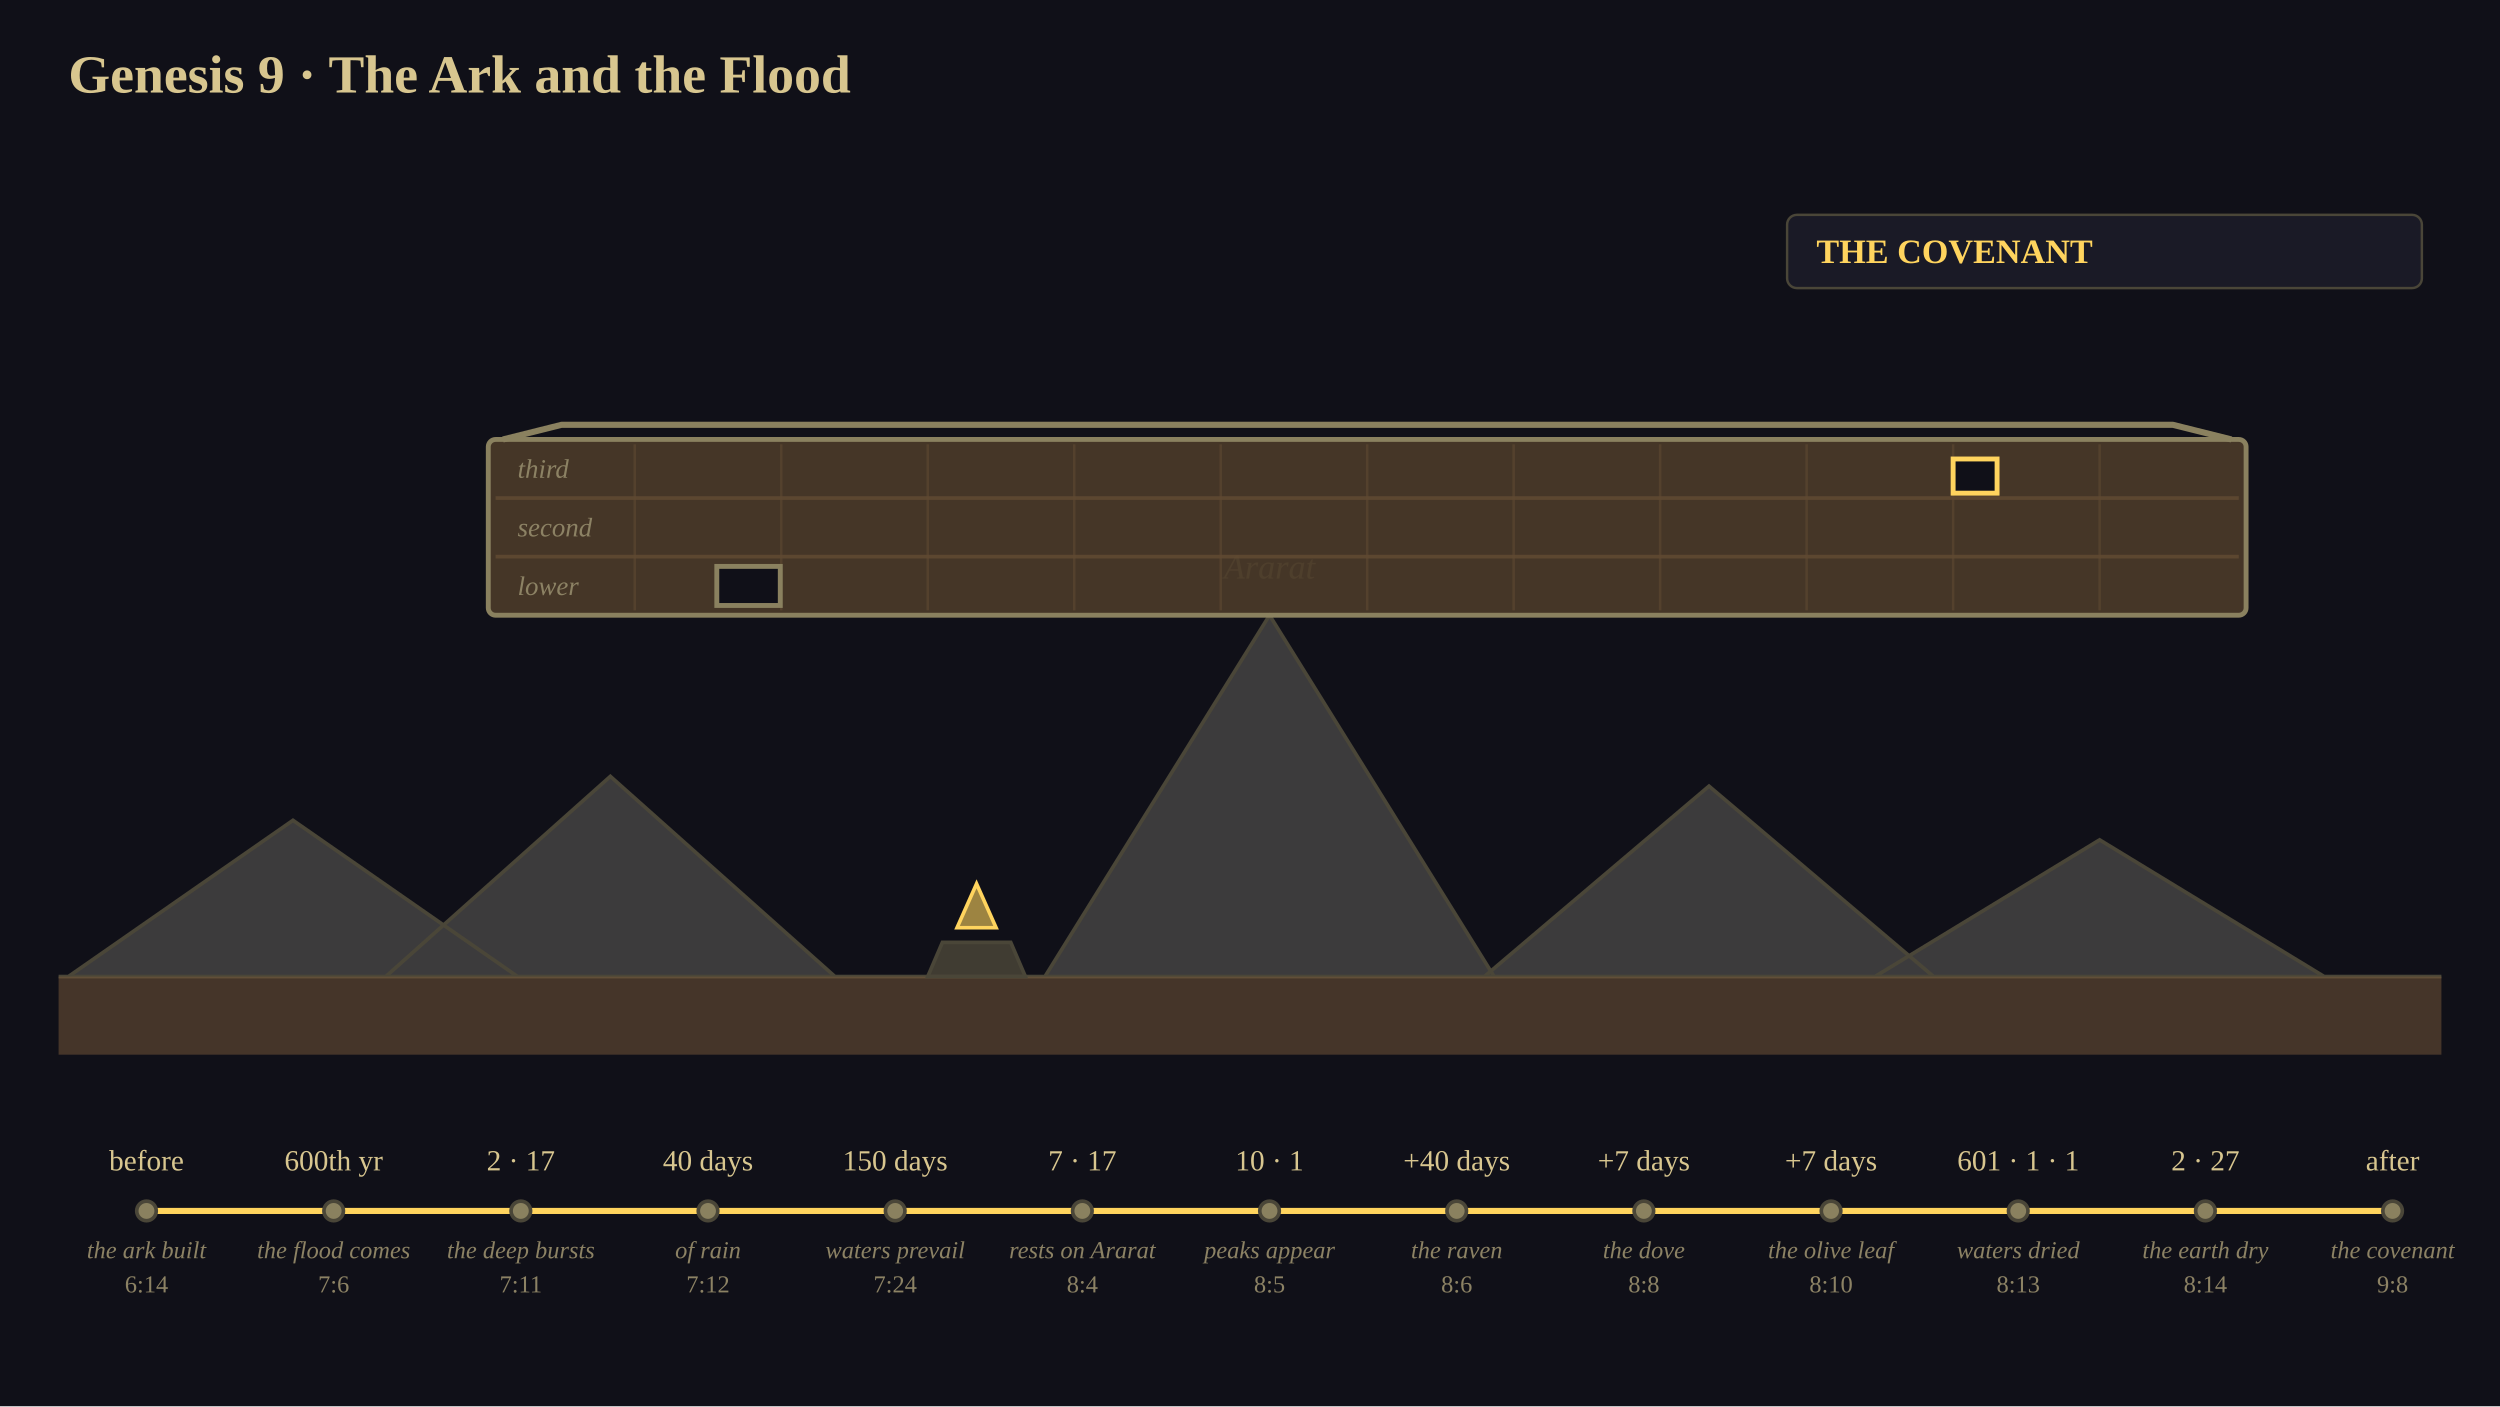
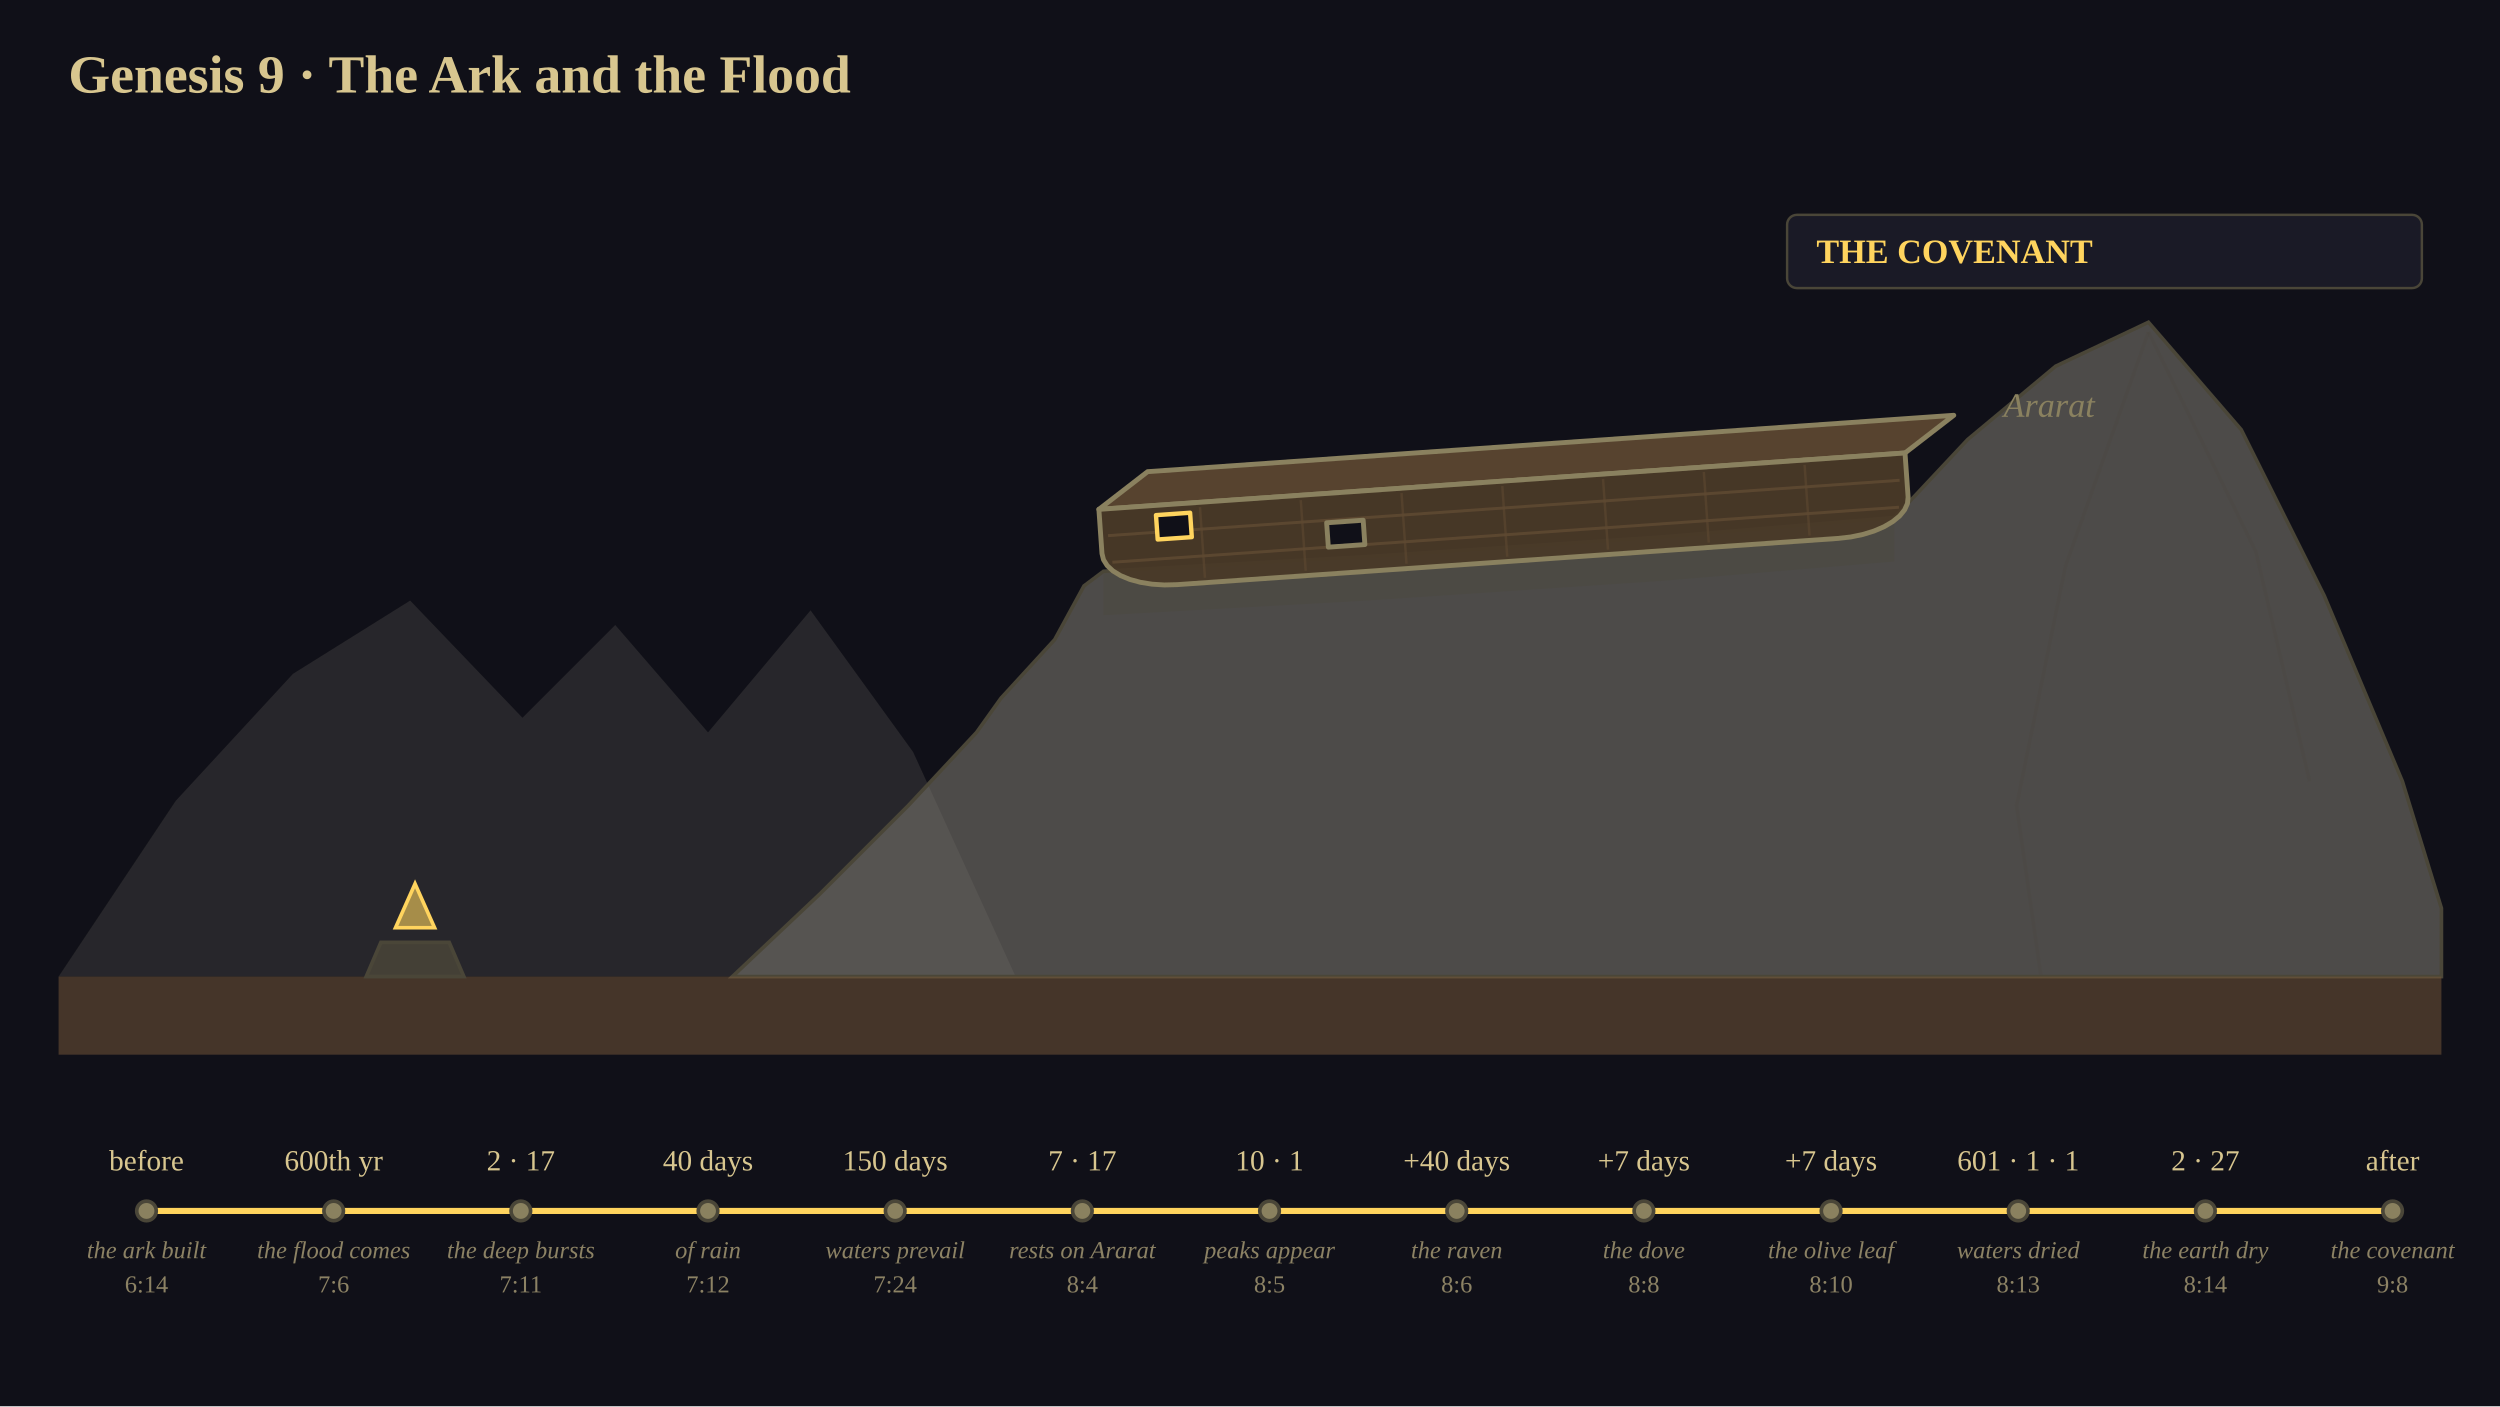
<svg xmlns="http://www.w3.org/2000/svg" viewBox="0 0 1024 576" width="1024" height="576" font-family="Georgia, 'Times New Roman', serif">
  <rect x="0" y="0" width="1024" height="576" fill="rgb(16,16,24)" />
  <text x="28" y="24" font-size="22" text-anchor="start" dominant-baseline="text-before-edge" fill="rgb(216,198,143)" font-family="Georgia, 'Times New Roman', serif" font-weight="bold">Genesis 9 · The Ark and the Flood</text>
-   <polygon points="24,400 28,400 120,336 212,400 158,400 250,318 342,400 428,400 520,252 612,400 608,400 700,322 792,400 768,400 860,344 952,400 1000,400" fill="rgb(120,116,108)" fill-opacity="0.431" stroke="rgb(74,70,56)" stroke-width="1.5" />
+   <polygon points="24,400 72,328 120,276 168,246 214,294 252,256 290,300 332,250 374,308 416,400" fill="rgb(120,116,108)" fill-opacity="0.227" />
+   <polygon points="300,400 336,366 372,330 400,300 410,286 432,262 444,240 452,234 560,228 680,220 776,212 806,180 842,150 880,132 918,176 952,244 984,320 1000,372 1000,400" fill="rgb(120,116,108)" fill-opacity="0.588" stroke="rgb(74,70,56)" stroke-width="1.5" />
+   <polygon points="452,234 560,228 680,220 776,212 776,230 680,238 560,246 452,252" fill="rgb(74,70,56)" fill-opacity="0.243" />
+   <polyline points="880,136 846,232 826,330 836,400" stroke-linejoin="round" fill="none" stroke="rgb(74,70,56)" stroke-width="1.5" stroke-opacity="0.180" />
+   <polyline points="880,136 924,226 946,320" stroke-linejoin="round" fill="none" stroke="rgb(74,70,56)" stroke-width="1.5" stroke-opacity="0.180" />
  <rect x="24" y="400" width="976" height="32" fill="rgb(120,88,58)" fill-opacity="0.510" />
-   <text x="520" y="240" font-size="14" text-anchor="middle" dominant-baseline="text-after-edge" fill="rgb(140,130,100)" font-family="Georgia, 'Times New Roman', serif" font-style="italic">Ararat</text>
-   <rect x="200" y="180" width="720" height="72" rx="3" fill="rgb(74,58,40)" fill-opacity="0.922" stroke="rgb(138,129,95)" stroke-width="2" />
-   <polyline points="206,180 230,174 890,174 914,180" stroke-linejoin="round" fill="none" stroke="rgb(138,129,95)" stroke-width="2.5" />
-   <text x="212" y="192" font-size="11" text-anchor="start" dominant-baseline="central" fill="rgb(140,130,100)" font-family="Georgia, 'Times New Roman', serif" font-style="italic">third</text>
-   <line x1="203" y1="204" x2="917" y2="204" stroke="rgb(96,74,50)" stroke-width="1.5" stroke-opacity="0.863" />
-   <text x="212" y="216" font-size="11" text-anchor="start" dominant-baseline="central" fill="rgb(140,130,100)" font-family="Georgia, 'Times New Roman', serif" font-style="italic">second</text>
-   <line x1="203" y1="228" x2="917" y2="228" stroke="rgb(96,74,50)" stroke-width="1.5" stroke-opacity="0.863" />
-   <text x="212" y="240" font-size="11" text-anchor="start" dominant-baseline="central" fill="rgb(140,130,100)" font-family="Georgia, 'Times New Roman', serif" font-style="italic">lower</text>
-   <line x1="260" y1="182" x2="260" y2="250" stroke="rgb(96,74,50)" stroke-width="1" stroke-opacity="0.588" />
-   <line x1="320" y1="182" x2="320" y2="250" stroke="rgb(96,74,50)" stroke-width="1" stroke-opacity="0.588" />
-   <line x1="380" y1="182" x2="380" y2="250" stroke="rgb(96,74,50)" stroke-width="1" stroke-opacity="0.588" />
-   <line x1="440" y1="182" x2="440" y2="250" stroke="rgb(96,74,50)" stroke-width="1" stroke-opacity="0.588" />
-   <line x1="500" y1="182" x2="500" y2="250" stroke="rgb(96,74,50)" stroke-width="1" stroke-opacity="0.588" />
-   <line x1="560" y1="182" x2="560" y2="250" stroke="rgb(96,74,50)" stroke-width="1" stroke-opacity="0.588" />
-   <line x1="620" y1="182" x2="620" y2="250" stroke="rgb(96,74,50)" stroke-width="1" stroke-opacity="0.588" />
-   <line x1="680" y1="182" x2="680" y2="250" stroke="rgb(96,74,50)" stroke-width="1" stroke-opacity="0.588" />
-   <line x1="740" y1="182" x2="740" y2="250" stroke="rgb(96,74,50)" stroke-width="1" stroke-opacity="0.588" />
-   <line x1="800" y1="182" x2="800" y2="250" stroke="rgb(96,74,50)" stroke-width="1" stroke-opacity="0.588" />
-   <line x1="860" y1="182" x2="860" y2="250" stroke="rgb(96,74,50)" stroke-width="1" stroke-opacity="0.588" />
-   <rect x="293.6" y="232" width="26" height="16" fill="rgb(16,16,24)" stroke="rgb(138,129,95)" stroke-width="2" />
-   <rect x="800" y="188" width="18" height="14" fill="rgb(16,16,24)" stroke="rgb(255,212,94)" stroke-width="2" />
-   <polygon points="380,400 420,400 414,386 386,386" fill="rgb(74,70,56)" fill-opacity="0.824" stroke="rgb(74,70,56)" stroke-width="1.5" />
-   <polygon points="400,362 408,380 392,380" fill="rgb(255,212,94)" fill-opacity="0.588" stroke="rgb(255,212,94)" stroke-width="1.5" />
+   <text x="858" y="166" font-size="14" text-anchor="end" dominant-baseline="central" fill="rgb(138,129,95)" font-family="Georgia, 'Times New Roman', serif" font-style="italic">Ararat</text>
+   <polygon points="450.1,208.63 780.29,185.54 800.27,170.1 470.07,193.19" stroke-linejoin="round" fill="rgb(96,74,50)" fill-opacity="0.882" stroke="rgb(138,129,95)" stroke-width="2" />
+   <polygon points="450.1,208.63 780.29,185.54 781.56,203.64 781.56,203.64 781.29,206.25 780.12,208.83 778.1,211.33 775.27,213.65 771.74,215.73 767.6,217.51 762.98,218.93 758.02,219.95 752.88,220.53 482.12,239.47 476.94,239.6 471.89,239.28 467.12,238.52 462.78,237.34 458.99,235.77 455.87,233.86 453.51,231.67 452,229.27 451.37,226.73" stroke-linejoin="round" fill="rgb(74,58,40)" fill-opacity="0.941" stroke="rgb(138,129,95)" stroke-width="2" />
+   <line x1="453.86" y1="219.39" x2="778.07" y2="196.72" stroke="rgb(96,74,50)" stroke-width="1.2" stroke-opacity="0.824" />
+   <line x1="455.64" y1="230.29" x2="777.82" y2="207.76" stroke="rgb(96,74,50)" stroke-width="1.2" stroke-opacity="0.824" />
+   <line x1="491.51" y1="207.73" x2="493.54" y2="236.66" stroke="rgb(96,74,50)" stroke-width="1" stroke-opacity="0.549" />
+   <line x1="532.79" y1="204.85" x2="534.81" y2="233.78" stroke="rgb(96,74,50)" stroke-width="1" stroke-opacity="0.549" />
+   <line x1="574.06" y1="201.96" x2="576.09" y2="230.89" stroke="rgb(96,74,50)" stroke-width="1" stroke-opacity="0.549" />
+   <line x1="615.34" y1="199.08" x2="617.36" y2="228" stroke="rgb(96,74,50)" stroke-width="1" stroke-opacity="0.549" />
+   <line x1="656.61" y1="196.19" x2="658.63" y2="225.12" stroke="rgb(96,74,50)" stroke-width="1" stroke-opacity="0.549" />
+   <line x1="697.89" y1="193.3" x2="699.91" y2="222.23" stroke="rgb(96,74,50)" stroke-width="1" stroke-opacity="0.549" />
+   <line x1="739.16" y1="190.42" x2="741.18" y2="219.35" stroke="rgb(96,74,50)" stroke-width="1" stroke-opacity="0.549" />
+   <polygon points="543.39,214.13 558.36,213.08 559.05,223.06 544.09,224.11" stroke-linejoin="round" fill="rgb(16,16,24)" stroke="rgb(138,129,95)" stroke-width="2" />
+   <polygon points="473.49,211 487.46,210.02 488.16,220 474.19,220.97" stroke-linejoin="round" fill="rgb(16,16,24)" stroke="rgb(255,212,94)" stroke-width="1.8" />
+   <polygon points="150,400 190,400 184,386 156,386" fill="rgb(74,70,56)" fill-opacity="0.824" stroke="rgb(74,70,56)" stroke-width="1.5" />
+   <polygon points="170,362 178,380 162,380" fill="rgb(255,212,94)" fill-opacity="0.588" stroke="rgb(255,212,94)" stroke-width="1.5" />
  <rect x="732" y="88" width="260" height="30" rx="4" fill="rgb(26,26,38)" stroke="rgb(74,70,56)" stroke-width="1" />
  <text x="744" y="103" font-size="14" text-anchor="start" dominant-baseline="central" fill="rgb(255,212,94)" font-family="Georgia, 'Times New Roman', serif" font-weight="bold">THE COVENANT</text>
  <line x1="60" y1="496" x2="980" y2="496" stroke="rgb(74,70,56)" stroke-width="2" />
  <line x1="60" y1="496" x2="980" y2="496" stroke="rgb(255,212,94)" stroke-width="2.5" />
  <circle cx="60" cy="496" r="4" fill="rgb(138,129,95)" stroke="rgb(74,70,56)" stroke-width="1.5" />
  <text x="60" y="482" font-size="12" text-anchor="middle" dominant-baseline="text-after-edge" fill="rgb(216,198,143)" font-family="Georgia, 'Times New Roman', serif">before</text>
  <text x="60" y="512" font-size="10" text-anchor="middle" dominant-baseline="central" fill="rgb(140,130,100)" font-family="Georgia, 'Times New Roman', serif" font-style="italic">the ark built</text>
  <text x="60" y="526" font-size="10" text-anchor="middle" dominant-baseline="central" fill="rgb(140,130,100)" font-family="Georgia, 'Times New Roman', serif">6:14</text>
  <circle cx="136.67" cy="496" r="4" fill="rgb(138,129,95)" stroke="rgb(74,70,56)" stroke-width="1.5" />
  <text x="136.67" y="482" font-size="12" text-anchor="middle" dominant-baseline="text-after-edge" fill="rgb(216,198,143)" font-family="Georgia, 'Times New Roman', serif">600th yr</text>
  <text x="136.67" y="512" font-size="10" text-anchor="middle" dominant-baseline="central" fill="rgb(140,130,100)" font-family="Georgia, 'Times New Roman', serif" font-style="italic">the flood comes</text>
  <text x="136.67" y="526" font-size="10" text-anchor="middle" dominant-baseline="central" fill="rgb(140,130,100)" font-family="Georgia, 'Times New Roman', serif">7:6</text>
  <circle cx="213.33" cy="496" r="4" fill="rgb(138,129,95)" stroke="rgb(74,70,56)" stroke-width="1.5" />
  <text x="213.33" y="482" font-size="12" text-anchor="middle" dominant-baseline="text-after-edge" fill="rgb(216,198,143)" font-family="Georgia, 'Times New Roman', serif">2 · 17</text>
  <text x="213.33" y="512" font-size="10" text-anchor="middle" dominant-baseline="central" fill="rgb(140,130,100)" font-family="Georgia, 'Times New Roman', serif" font-style="italic">the deep bursts</text>
  <text x="213.33" y="526" font-size="10" text-anchor="middle" dominant-baseline="central" fill="rgb(140,130,100)" font-family="Georgia, 'Times New Roman', serif">7:11</text>
  <circle cx="290" cy="496" r="4" fill="rgb(138,129,95)" stroke="rgb(74,70,56)" stroke-width="1.5" />
  <text x="290" y="482" font-size="12" text-anchor="middle" dominant-baseline="text-after-edge" fill="rgb(216,198,143)" font-family="Georgia, 'Times New Roman', serif">40 days</text>
  <text x="290" y="512" font-size="10" text-anchor="middle" dominant-baseline="central" fill="rgb(140,130,100)" font-family="Georgia, 'Times New Roman', serif" font-style="italic">of rain</text>
  <text x="290" y="526" font-size="10" text-anchor="middle" dominant-baseline="central" fill="rgb(140,130,100)" font-family="Georgia, 'Times New Roman', serif">7:12</text>
  <circle cx="366.67" cy="496" r="4" fill="rgb(138,129,95)" stroke="rgb(74,70,56)" stroke-width="1.5" />
  <text x="366.67" y="482" font-size="12" text-anchor="middle" dominant-baseline="text-after-edge" fill="rgb(216,198,143)" font-family="Georgia, 'Times New Roman', serif">150 days</text>
  <text x="366.67" y="512" font-size="10" text-anchor="middle" dominant-baseline="central" fill="rgb(140,130,100)" font-family="Georgia, 'Times New Roman', serif" font-style="italic">waters prevail</text>
  <text x="366.67" y="526" font-size="10" text-anchor="middle" dominant-baseline="central" fill="rgb(140,130,100)" font-family="Georgia, 'Times New Roman', serif">7:24</text>
  <circle cx="443.33" cy="496" r="4" fill="rgb(138,129,95)" stroke="rgb(74,70,56)" stroke-width="1.5" />
  <text x="443.33" y="482" font-size="12" text-anchor="middle" dominant-baseline="text-after-edge" fill="rgb(216,198,143)" font-family="Georgia, 'Times New Roman', serif">7 · 17</text>
  <text x="443.33" y="512" font-size="10" text-anchor="middle" dominant-baseline="central" fill="rgb(140,130,100)" font-family="Georgia, 'Times New Roman', serif" font-style="italic">rests on Ararat</text>
  <text x="443.33" y="526" font-size="10" text-anchor="middle" dominant-baseline="central" fill="rgb(140,130,100)" font-family="Georgia, 'Times New Roman', serif">8:4</text>
  <circle cx="520" cy="496" r="4" fill="rgb(138,129,95)" stroke="rgb(74,70,56)" stroke-width="1.5" />
  <text x="520" y="482" font-size="12" text-anchor="middle" dominant-baseline="text-after-edge" fill="rgb(216,198,143)" font-family="Georgia, 'Times New Roman', serif">10 · 1</text>
  <text x="520" y="512" font-size="10" text-anchor="middle" dominant-baseline="central" fill="rgb(140,130,100)" font-family="Georgia, 'Times New Roman', serif" font-style="italic">peaks appear</text>
  <text x="520" y="526" font-size="10" text-anchor="middle" dominant-baseline="central" fill="rgb(140,130,100)" font-family="Georgia, 'Times New Roman', serif">8:5</text>
  <circle cx="596.67" cy="496" r="4" fill="rgb(138,129,95)" stroke="rgb(74,70,56)" stroke-width="1.5" />
  <text x="596.67" y="482" font-size="12" text-anchor="middle" dominant-baseline="text-after-edge" fill="rgb(216,198,143)" font-family="Georgia, 'Times New Roman', serif">+40 days</text>
  <text x="596.67" y="512" font-size="10" text-anchor="middle" dominant-baseline="central" fill="rgb(140,130,100)" font-family="Georgia, 'Times New Roman', serif" font-style="italic">the raven</text>
  <text x="596.67" y="526" font-size="10" text-anchor="middle" dominant-baseline="central" fill="rgb(140,130,100)" font-family="Georgia, 'Times New Roman', serif">8:6</text>
  <circle cx="673.33" cy="496" r="4" fill="rgb(138,129,95)" stroke="rgb(74,70,56)" stroke-width="1.5" />
  <text x="673.33" y="482" font-size="12" text-anchor="middle" dominant-baseline="text-after-edge" fill="rgb(216,198,143)" font-family="Georgia, 'Times New Roman', serif">+7 days</text>
  <text x="673.33" y="512" font-size="10" text-anchor="middle" dominant-baseline="central" fill="rgb(140,130,100)" font-family="Georgia, 'Times New Roman', serif" font-style="italic">the dove</text>
  <text x="673.33" y="526" font-size="10" text-anchor="middle" dominant-baseline="central" fill="rgb(140,130,100)" font-family="Georgia, 'Times New Roman', serif">8:8</text>
  <circle cx="750" cy="496" r="4" fill="rgb(138,129,95)" stroke="rgb(74,70,56)" stroke-width="1.5" />
  <text x="750" y="482" font-size="12" text-anchor="middle" dominant-baseline="text-after-edge" fill="rgb(216,198,143)" font-family="Georgia, 'Times New Roman', serif">+7 days</text>
  <text x="750" y="512" font-size="10" text-anchor="middle" dominant-baseline="central" fill="rgb(140,130,100)" font-family="Georgia, 'Times New Roman', serif" font-style="italic">the olive leaf</text>
  <text x="750" y="526" font-size="10" text-anchor="middle" dominant-baseline="central" fill="rgb(140,130,100)" font-family="Georgia, 'Times New Roman', serif">8:10</text>
  <circle cx="826.67" cy="496" r="4" fill="rgb(138,129,95)" stroke="rgb(74,70,56)" stroke-width="1.5" />
  <text x="826.67" y="482" font-size="12" text-anchor="middle" dominant-baseline="text-after-edge" fill="rgb(216,198,143)" font-family="Georgia, 'Times New Roman', serif">601 · 1 · 1</text>
  <text x="826.67" y="512" font-size="10" text-anchor="middle" dominant-baseline="central" fill="rgb(140,130,100)" font-family="Georgia, 'Times New Roman', serif" font-style="italic">waters dried</text>
  <text x="826.67" y="526" font-size="10" text-anchor="middle" dominant-baseline="central" fill="rgb(140,130,100)" font-family="Georgia, 'Times New Roman', serif">8:13</text>
  <circle cx="903.33" cy="496" r="4" fill="rgb(138,129,95)" stroke="rgb(74,70,56)" stroke-width="1.5" />
  <text x="903.33" y="482" font-size="12" text-anchor="middle" dominant-baseline="text-after-edge" fill="rgb(216,198,143)" font-family="Georgia, 'Times New Roman', serif">2 · 27</text>
  <text x="903.33" y="512" font-size="10" text-anchor="middle" dominant-baseline="central" fill="rgb(140,130,100)" font-family="Georgia, 'Times New Roman', serif" font-style="italic">the earth dry</text>
  <text x="903.33" y="526" font-size="10" text-anchor="middle" dominant-baseline="central" fill="rgb(140,130,100)" font-family="Georgia, 'Times New Roman', serif">8:14</text>
  <circle cx="980" cy="496" r="4" fill="rgb(138,129,95)" stroke="rgb(74,70,56)" stroke-width="1.5" />
  <text x="980" y="482" font-size="12" text-anchor="middle" dominant-baseline="text-after-edge" fill="rgb(216,198,143)" font-family="Georgia, 'Times New Roman', serif">after</text>
  <text x="980" y="512" font-size="10" text-anchor="middle" dominant-baseline="central" fill="rgb(140,130,100)" font-family="Georgia, 'Times New Roman', serif" font-style="italic">the covenant</text>
  <text x="980" y="526" font-size="10" text-anchor="middle" dominant-baseline="central" fill="rgb(140,130,100)" font-family="Georgia, 'Times New Roman', serif">9:8</text>
</svg>
